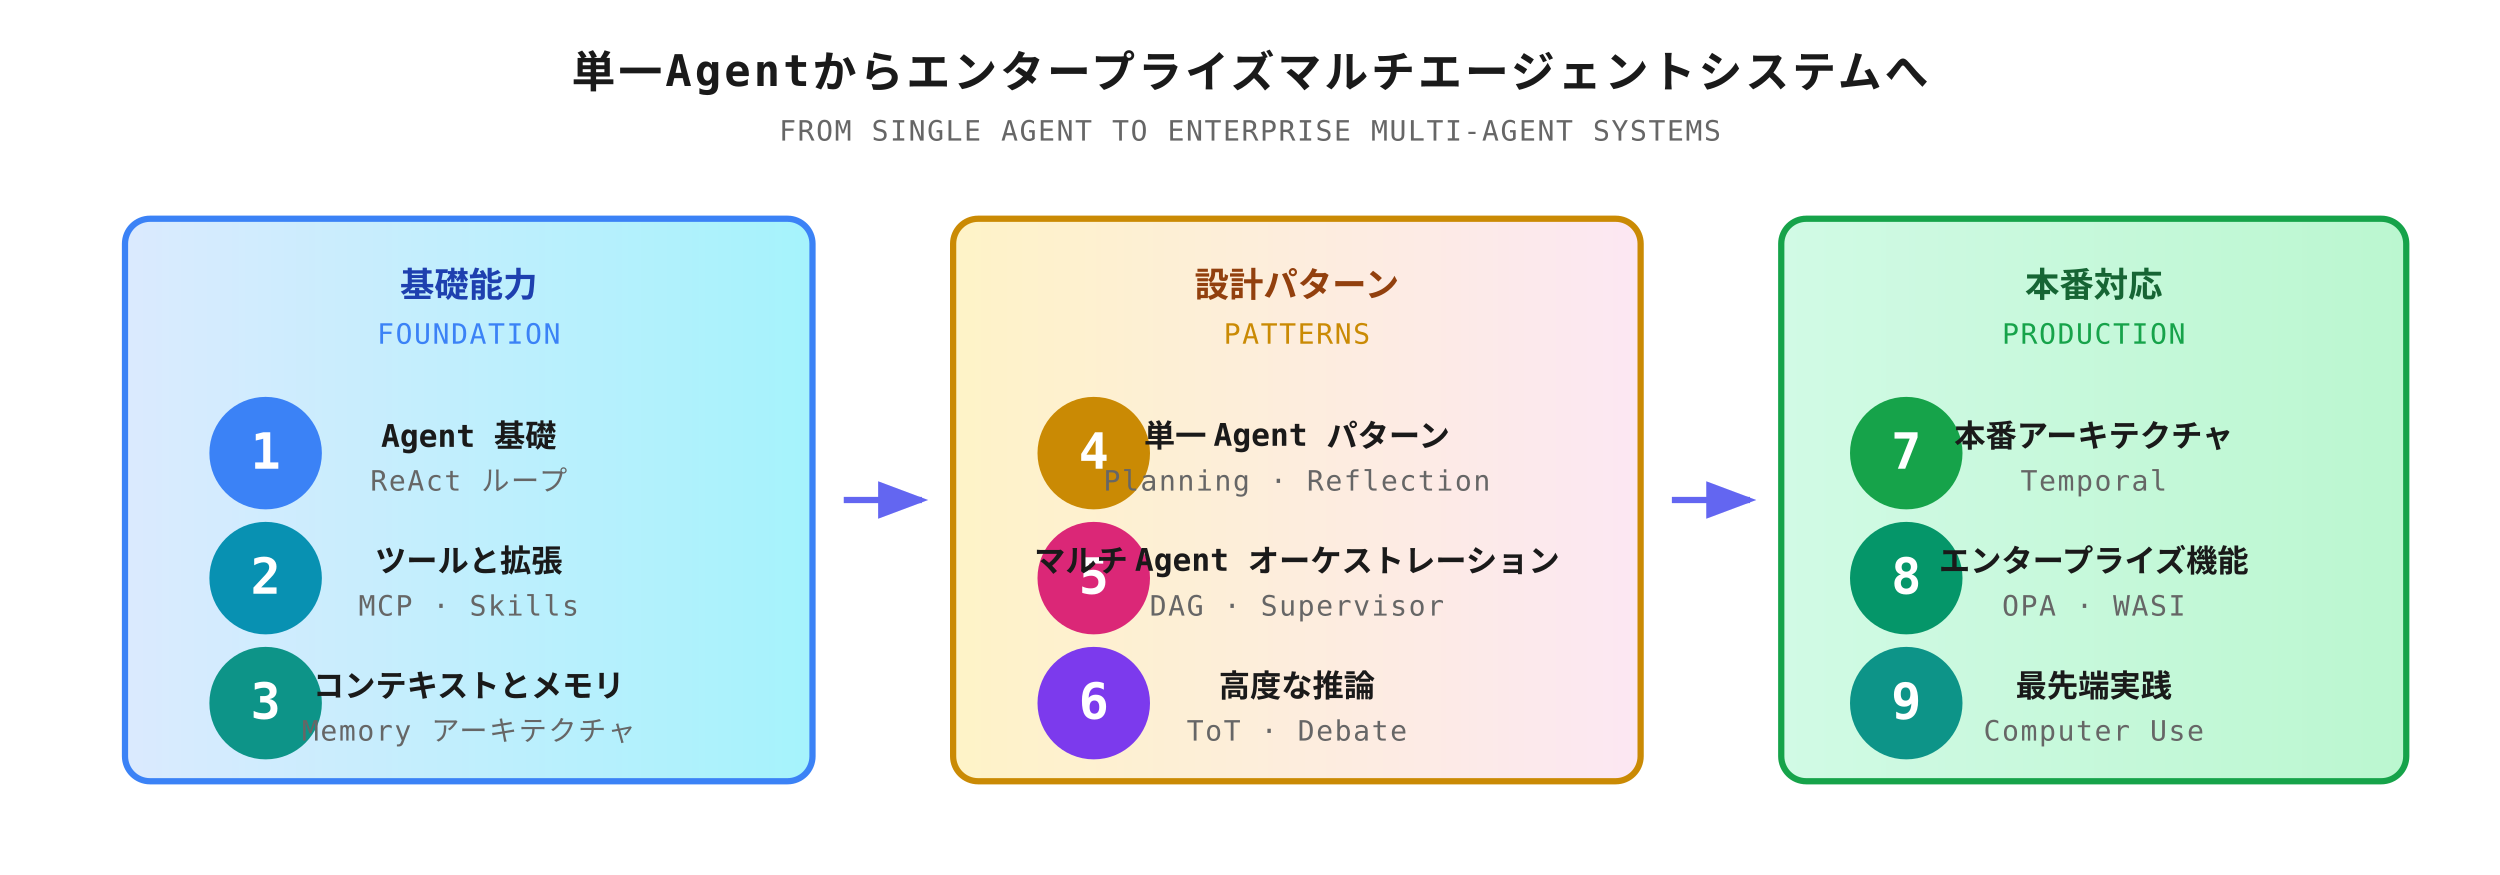
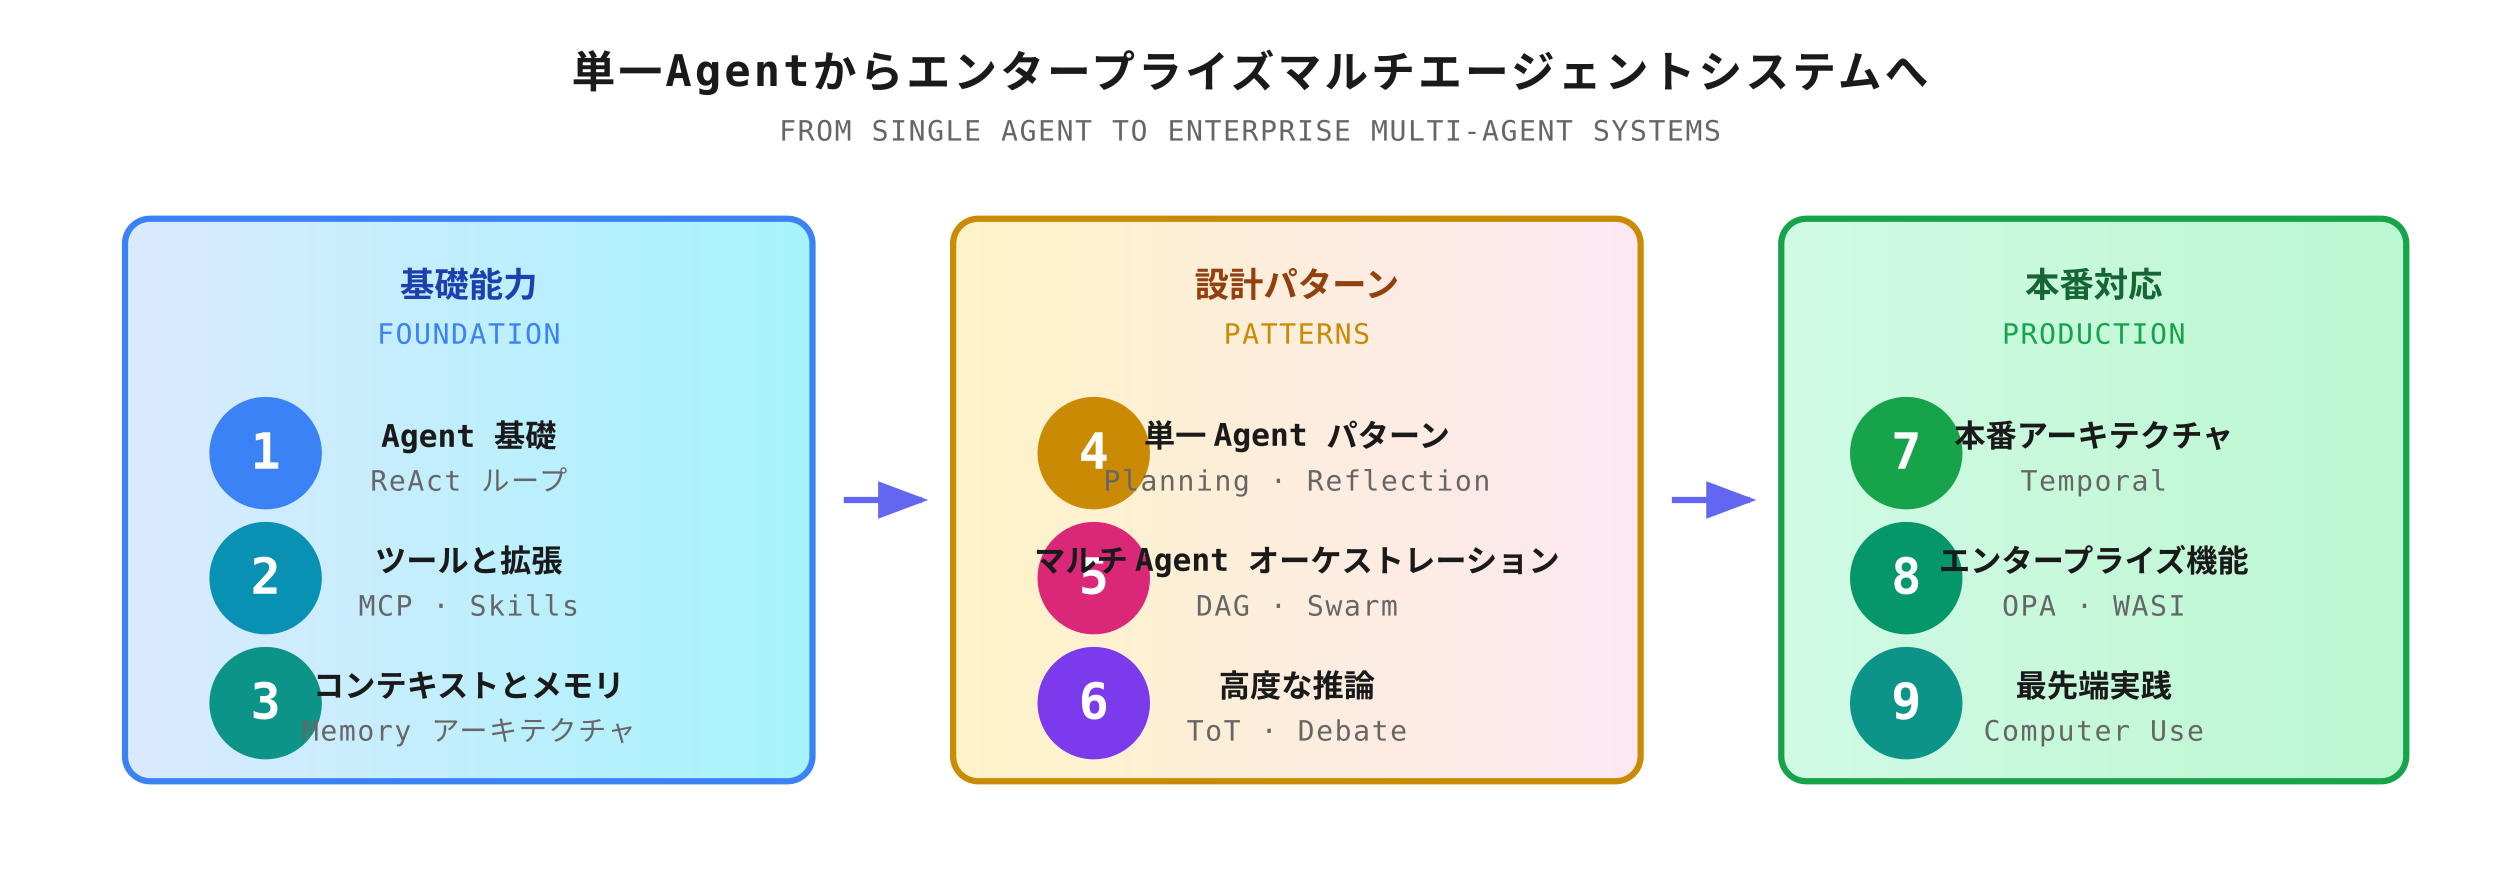
<svg xmlns="http://www.w3.org/2000/svg" viewBox="0 0 800 280">
  <defs>
    <style>
      .label { font: 500 9px 'SF Mono', 'Menlo', 'Monaco', monospace; fill: #666; text-anchor: middle; letter-spacing: 0.5px; }
      .box-text { font: 600 11px 'SF Mono', 'Menlo', 'Monaco', monospace; fill: #1a1a1a; text-anchor: middle; }
      .title { font: 700 14px 'SF Mono', 'Menlo', 'Monaco', monospace; fill: #1a1a1a; text-anchor: middle; letter-spacing: 1px; }
      .part-num { font: 700 16px 'SF Mono', monospace; fill: #fff; text-anchor: middle; }
      .part-title { font: 600 10px 'SF Mono', 'PingFang SC', monospace; fill: #1a1a1a; text-anchor: middle; }
    </style>
    <marker id="arrow-flow" markerWidth="8" markerHeight="6" refX="7" refY="3" orient="auto">
      <polygon points="0 0, 8 3, 0 6" fill="#6366f1" />
    </marker>
    <linearGradient id="grad-foundation" x1="0%" y1="0%" x2="100%" y2="0%">
      <stop offset="0%" style="stop-color:#dbeafe" />
      <stop offset="100%" style="stop-color:#a5f3fc" />
    </linearGradient>
    <linearGradient id="grad-patterns" x1="0%" y1="0%" x2="100%" y2="0%">
      <stop offset="0%" style="stop-color:#fef3c7" />
      <stop offset="100%" style="stop-color:#fce7f3" />
    </linearGradient>
    <linearGradient id="grad-production" x1="0%" y1="0%" x2="100%" y2="0%">
      <stop offset="0%" style="stop-color:#d1fae5" />
      <stop offset="100%" style="stop-color:#bbf7d0" />
    </linearGradient>
  </defs>
  <rect width="800" height="280" fill="#fff" />
  <text x="400" y="28" class="title">単一Agentからエンタープライズマルチエージェントシステムへ</text>
  <text x="400" y="45" class="label">FROM SINGLE AGENT TO ENTERPRISE MULTI-AGENT SYSTEMS</text>
  <g transform="translate(40, 70)">
    <rect x="0" y="0" width="220" height="180" fill="url(#grad-foundation)" stroke="#3b82f6" stroke-width="2" rx="8" />
    <text x="110" y="25" class="box-text" style="fill: #1e40af;">基礎能力</text>
    <text x="110" y="40" class="label" style="fill: #3b82f6;">FOUNDATION</text>
    <g transform="translate(20, 55)">
      <circle cx="25" cy="20" r="18" fill="#3b82f6" />
      <text x="25" y="25" class="part-num">1</text>
      <text x="90" y="18" class="part-title">Agent 基礎</text>
      <text x="90" y="32" class="label">ReAct ループ</text>
    </g>
    <g transform="translate(20, 95)">
      <circle cx="25" cy="20" r="18" fill="#0891b2" />
      <text x="25" y="25" class="part-num">2</text>
      <text x="90" y="18" class="part-title">ツールと拡張</text>
      <text x="90" y="32" class="label">MCP · Skills</text>
    </g>
    <g transform="translate(20, 135)">
      <circle cx="25" cy="20" r="18" fill="#0d9488" />
      <text x="25" y="25" class="part-num">3</text>
      <text x="90" y="18" class="part-title">コンテキストとメモリ</text>
      <text x="90" y="32" class="label">Memory アーキテクチャ</text>
    </g>
  </g>
  <line x1="270" y1="160" x2="295" y2="160" stroke="#6366f1" stroke-width="2" marker-end="url(#arrow-flow)" />
  <g transform="translate(305, 70)">
    <rect x="0" y="0" width="220" height="180" fill="url(#grad-patterns)" stroke="#ca8a04" stroke-width="2" rx="8" />
    <text x="110" y="25" class="box-text" style="fill: #92400e;">設計パターン</text>
    <text x="110" y="40" class="label" style="fill: #ca8a04;">PATTERNS</text>
    <g transform="translate(20, 55)">
      <circle cx="25" cy="20" r="18" fill="#ca8a04" />
      <text x="25" y="25" class="part-num">4</text>
      <text x="90" y="18" class="part-title">単一 Agent パターン</text>
      <text x="90" y="32" class="label">Planning · Reflection</text>
    </g>
    <g transform="translate(20, 95)">
      <circle cx="25" cy="20" r="18" fill="#db2777" />
      <text x="25" y="25" class="part-num">5</text>
      <text x="90" y="18" class="part-title">マルチ Agent オーケストレーション</text>
-       <text x="90" y="32" class="label">DAG · Supervisor</text>
+       <text x="90" y="32" class="label">DAG · Swarm</text>
    </g>
    <g transform="translate(20, 135)">
      <circle cx="25" cy="20" r="18" fill="#7c3aed" />
      <text x="25" y="25" class="part-num">6</text>
      <text x="90" y="18" class="part-title">高度な推論</text>
      <text x="90" y="32" class="label">ToT · Debate</text>
    </g>
  </g>
  <line x1="535" y1="160" x2="560" y2="160" stroke="#6366f1" stroke-width="2" marker-end="url(#arrow-flow)" />
  <g transform="translate(570, 70)">
    <rect x="0" y="0" width="200" height="180" fill="url(#grad-production)" stroke="#16a34a" stroke-width="2" rx="8" />
    <text x="100" y="25" class="box-text" style="fill: #166534;">本番対応</text>
    <text x="100" y="40" class="label" style="fill: #16a34a;">PRODUCTION</text>
    <g transform="translate(15, 55)">
      <circle cx="25" cy="20" r="18" fill="#16a34a" />
      <text x="25" y="25" class="part-num">7</text>
      <text x="85" y="18" class="part-title">本番アーキテクチャ</text>
      <text x="85" y="32" class="label">Temporal</text>
    </g>
    <g transform="translate(15, 95)">
      <circle cx="25" cy="20" r="18" fill="#059669" />
      <text x="25" y="25" class="part-num">8</text>
      <text x="85" y="18" class="part-title">エンタープライズ機能</text>
      <text x="85" y="32" class="label">OPA · WASI</text>
    </g>
    <g transform="translate(15, 135)">
      <circle cx="25" cy="20" r="18" fill="#0d9488" />
      <text x="25" y="25" class="part-num">9</text>
      <text x="85" y="18" class="part-title">最先端実践</text>
      <text x="85" y="32" class="label">Computer Use</text>
    </g>
  </g>
</svg>
